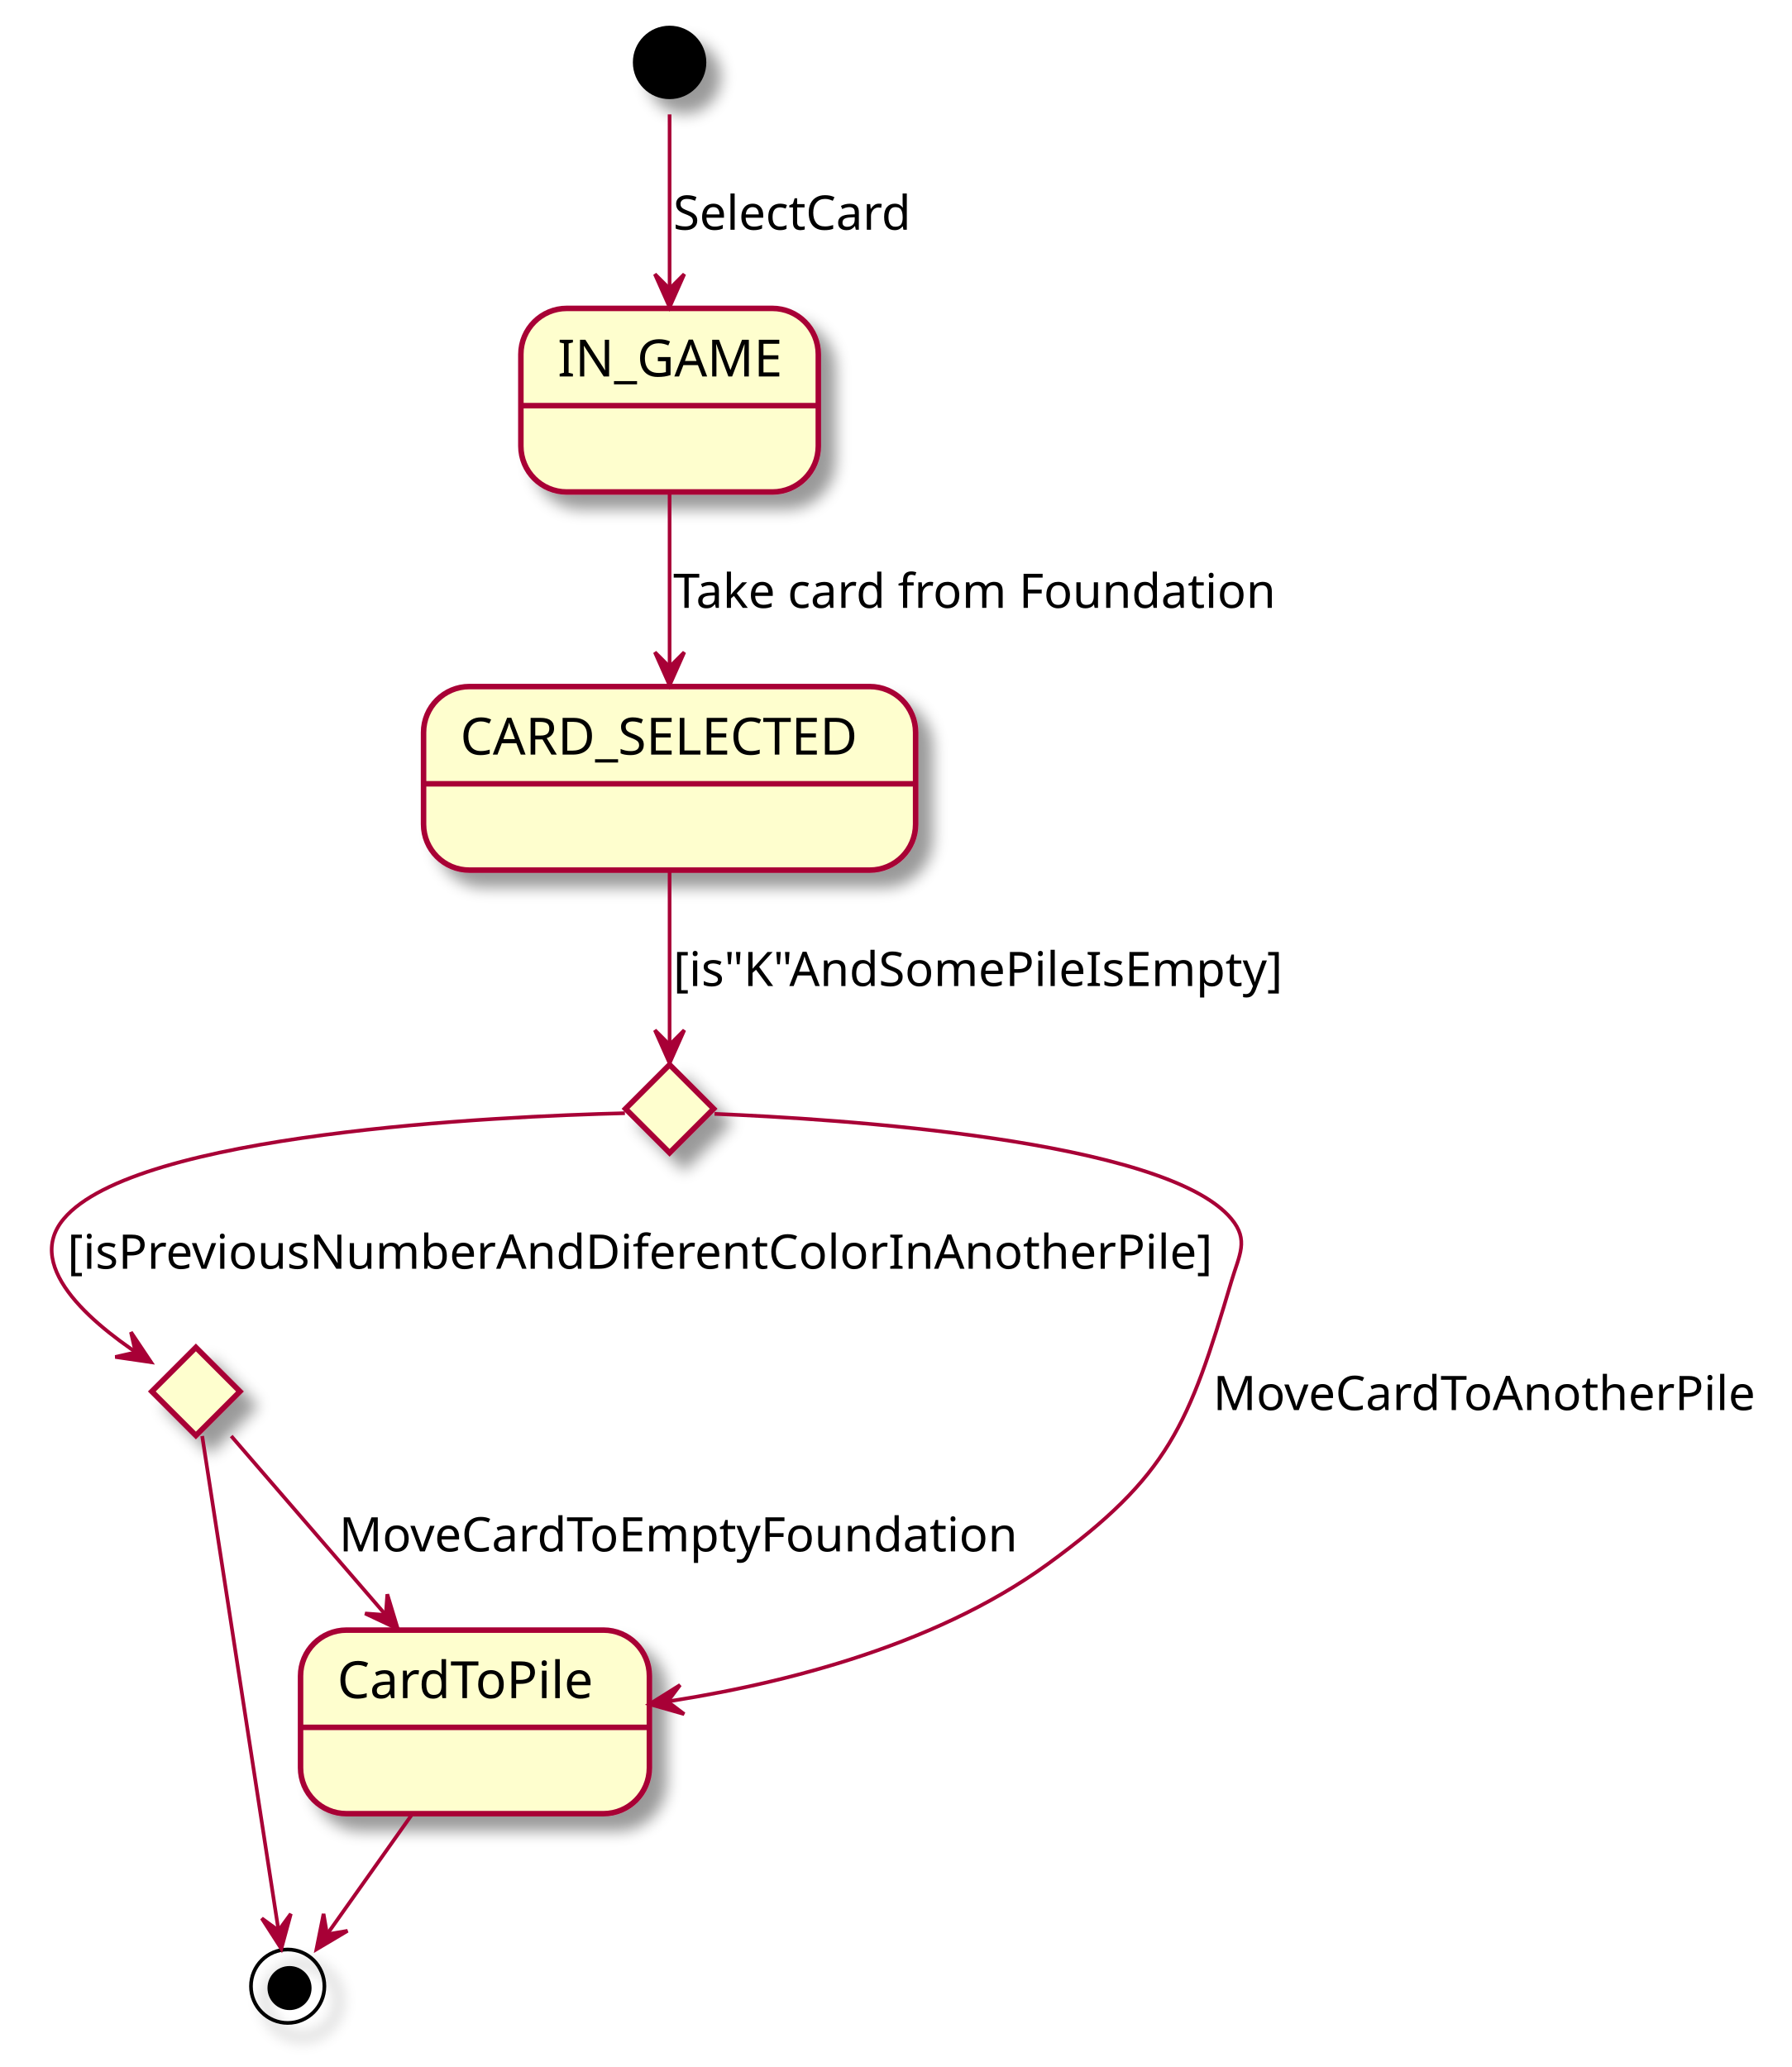
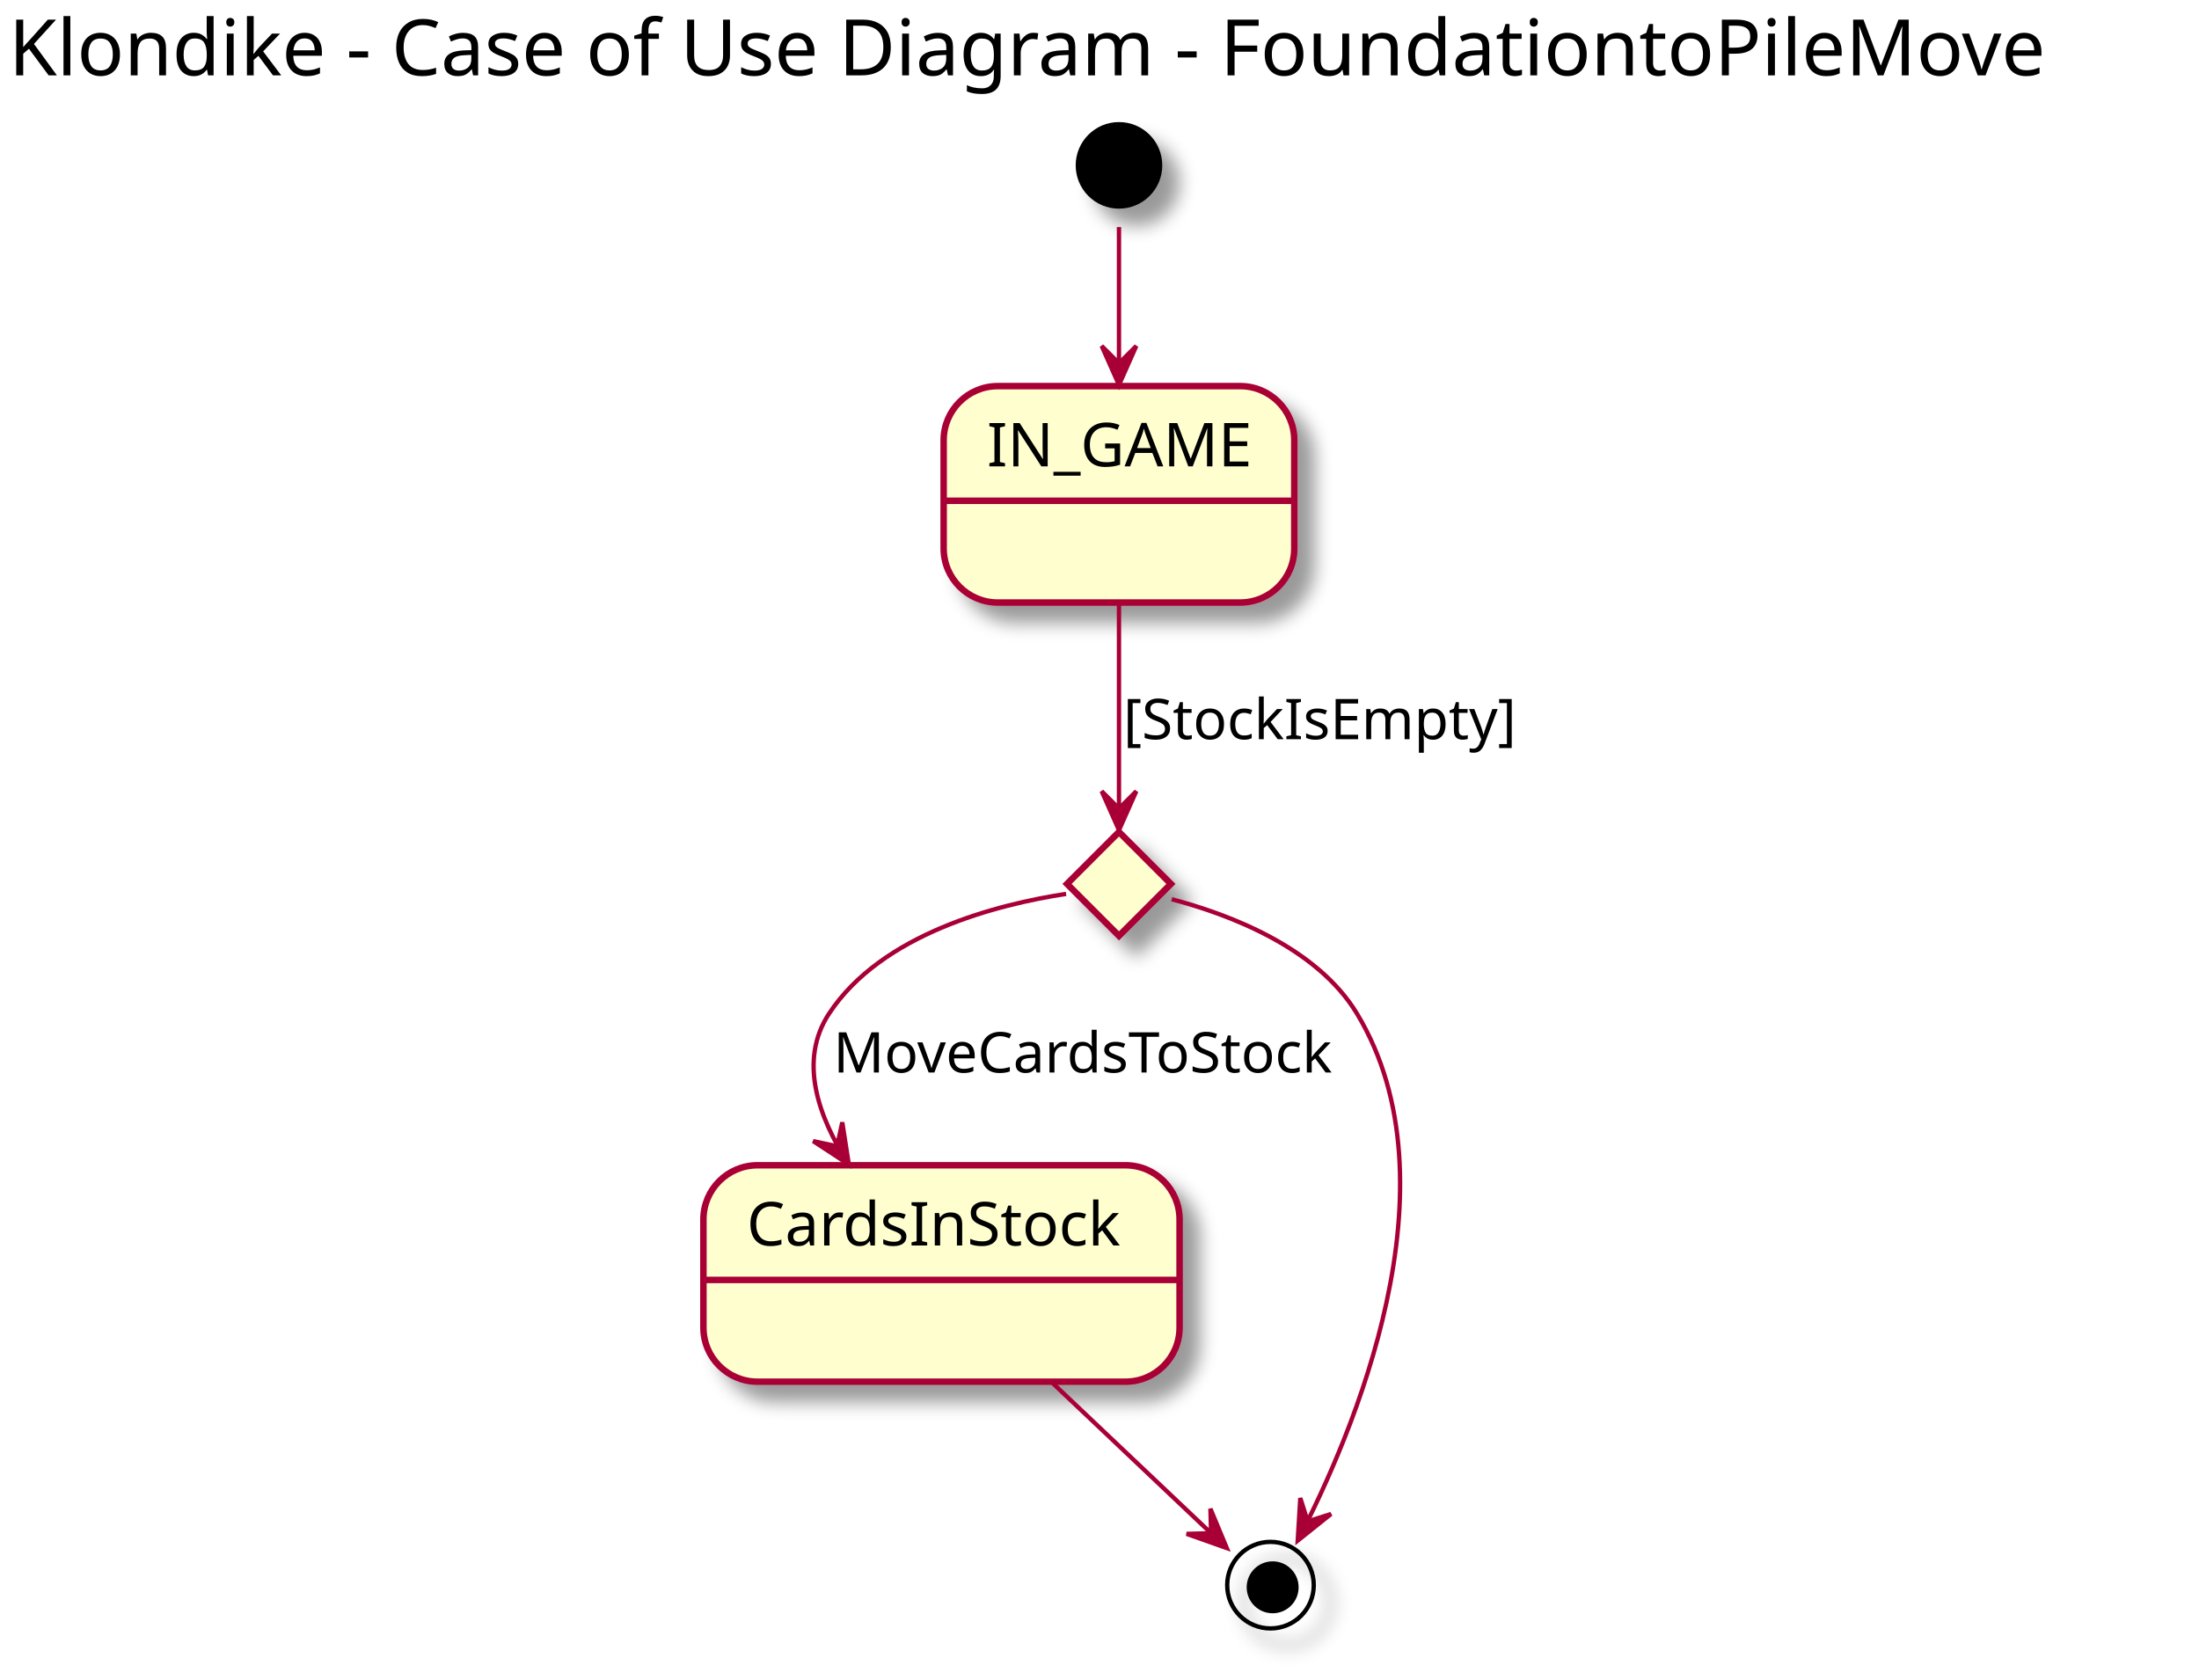
- <svg xmlns="http://www.w3.org/2000/svg" contentScriptType="application/ecmascript" contentStyleType="text/css" height="563px" preserveAspectRatio="none" style="width:488px;height:563px;background:#FFFFFF;" version="1.1" viewBox="0 0 488 563" width="488px" zoomAndPan="magnify">
+ <svg xmlns="http://www.w3.org/2000/svg" contentScriptType="application/ecmascript" contentStyleType="text/css" height="388px" preserveAspectRatio="none" style="width:508px;height:388px;background:#FFFFFF;" version="1.1" viewBox="0 0 508 388" width="508px" zoomAndPan="magnify">
  <defs>
-     <filter height="300%" id="f1ectzhi2u4i0e" width="300%" x="-1" y="-1">
+     <filter height="300%" id="f1inctedbyrr2i" width="300%" x="-1" y="-1">
      <feGaussianBlur result="blurOut" stdDeviation="2.0" />
      <feColorMatrix in="blurOut" result="blurOut2" type="matrix" values="0 0 0 0 0 0 0 0 0 0 0 0 0 0 0 0 0 0 .4 0" />
      <feOffset dx="4.0" dy="4.0" in="blurOut2" result="blurOut3" />
      <feBlend in="SourceGraphic" in2="blurOut3" mode="normal" />
    </filter>
  </defs>
  <g>
+     <text fill="#000000" font-family="sans-serif" font-size="18" lengthAdjust="spacing" textLength="499" x="2" y="17.402">Klondike  - Case of Use Diagram - FoundationtoPileMove</text>
    <g id="IN_GAME">
-       <rect fill="#FEFECE" filter="url(#f1ectzhi2u4i0e)" height="50" rx="12.5" ry="12.5" style="stroke:#A80036;stroke-width:1.5;" width="81" x="141.846" y="84" />
-       <line style="stroke:#A80036;stroke-width:1.5;" x1="141.846" x2="222.846" y1="110.488" y2="110.488" />
-       <text fill="#000000" font-family="sans-serif" font-size="14" lengthAdjust="spacing" textLength="61" x="151.846" y="102.535">IN_GAME</text>
+       <rect fill="#FEFECE" filter="url(#f1inctedbyrr2i)" height="50" rx="12.5" ry="12.5" style="stroke:#A80036;stroke-width:1.5;" width="81" x="218" y="89.199" />
+       <line style="stroke:#A80036;stroke-width:1.5;" x1="218" x2="299" y1="115.688" y2="115.688" />
+       <text fill="#000000" font-family="sans-serif" font-size="14" lengthAdjust="spacing" textLength="61" x="228" y="107.734">IN_GAME</text>
    </g>
-     <g id="CARD_SELECTED">
-       <rect fill="#FEFECE" filter="url(#f1ectzhi2u4i0e)" height="50" rx="12.5" ry="12.5" style="stroke:#A80036;stroke-width:1.5;" width="134" x="115.346" y="187" />
-       <line style="stroke:#A80036;stroke-width:1.5;" x1="115.346" x2="249.346" y1="213.488" y2="213.488" />
-       <text fill="#000000" font-family="sans-serif" font-size="14" lengthAdjust="spacing" textLength="114" x="125.346" y="205.535">CARD_SELECTED</text>
+     <polygon fill="#FEFECE" filter="url(#f1inctedbyrr2i)" points="258.5,192.199,270.5,204.199,258.5,216.199,246.5,204.199,258.5,192.199" style="stroke:#A80036;stroke-width:1.5;" />
+     <g id="CardsInStock">
+       <rect fill="#FEFECE" filter="url(#f1inctedbyrr2i)" height="50" rx="12.5" ry="12.5" style="stroke:#A80036;stroke-width:1.5;" width="110" x="162.5" y="269.199" />
+       <line style="stroke:#A80036;stroke-width:1.5;" x1="162.5" x2="272.5" y1="295.688" y2="295.688" />
+       <text fill="#000000" font-family="sans-serif" font-size="14" lengthAdjust="spacing" textLength="90" x="172.5" y="287.734">CardsInStock</text>
    </g>
-     <polygon fill="#FEFECE" filter="url(#f1ectzhi2u4i0e)" points="182.346,290,194.346,302,182.346,314,170.346,302,182.346,290" style="stroke:#A80036;stroke-width:1.5;" />
-     <polygon fill="#FEFECE" filter="url(#f1ectzhi2u4i0e)" points="53.346,367,65.346,379,53.346,391,41.346,379,53.346,367" style="stroke:#A80036;stroke-width:1.5;" />
-     <g id="CardToPile">
-       <rect fill="#FEFECE" filter="url(#f1ectzhi2u4i0e)" height="50" rx="12.5" ry="12.5" style="stroke:#A80036;stroke-width:1.5;" width="95" x="81.846" y="444" />
-       <line style="stroke:#A80036;stroke-width:1.5;" x1="81.846" x2="176.846" y1="470.488" y2="470.488" />
-       <text fill="#000000" font-family="sans-serif" font-size="14" lengthAdjust="spacing" textLength="75" x="91.846" y="462.535">CardToPile</text>
-     </g>
-     <ellipse cx="182.346" cy="17" fill="#000000" filter="url(#f1ectzhi2u4i0e)" rx="10" ry="10" style="stroke:none;stroke-width:1.0;" />
-     <ellipse cx="78.346" cy="541" filter="url(#f1ectzhi2u4i0e)" rx="10" ry="10" style="stroke:#000000;stroke-width:1.0;fill:none;" />
-     <ellipse cx="78.846" cy="541.5" fill="#000000" rx="6" ry="6" style="stroke:none;stroke-width:1.0;" />
-     <path d="M182.346,31.145 C182.346,44.28 182.346,66.49 182.346,83.666 " fill="none" style="stroke:#A80036;stroke-width:1.0;" />
-     <polygon fill="#A80036" points="182.346,83.666,186.346,74.666,182.346,78.666,178.346,74.666,182.346,83.666" style="stroke:#A80036;stroke-width:1.0;" />
-     <text fill="#000000" font-family="sans-serif" font-size="13" lengthAdjust="spacing" textLength="66" x="183.346" y="62.568">SelectCard</text>
-     <path d="M182.346,134.192 C182.346,150.066 182.346,170.751 182.346,186.655 " fill="none" style="stroke:#A80036;stroke-width:1.0;" />
-     <polygon fill="#A80036" points="182.346,186.655,186.346,177.655,182.346,181.655,178.346,177.655,182.346,186.655" style="stroke:#A80036;stroke-width:1.0;" />
-     <text fill="#000000" font-family="sans-serif" font-size="13" lengthAdjust="spacing" textLength="170" x="183.346" y="165.568">Take card from Foundation</text>
-     <path d="M182.346,237.046 C182.346,254.145 182.346,276.344 182.346,289.586 " fill="none" style="stroke:#A80036;stroke-width:1.0;" />
-     <polygon fill="#A80036" points="182.346,289.586,186.346,280.586,182.346,284.586,178.346,280.586,182.346,289.586" style="stroke:#A80036;stroke-width:1.0;" />
-     <text fill="#000000" font-family="sans-serif" font-size="13" lengthAdjust="spacing" textLength="168" x="183.346" y="268.568">[is"K"AndSomePileIsEmpty]</text>
-     <path d="M170.18,303.207 C135.434,304.08 36.983,308.611 17.346,332 C6,345.514 26.709,361.908 41.139,371.024 " fill="none" style="stroke:#A80036;stroke-width:1.0;" />
-     <polygon fill="#A80036" points="41.139,371.024,35.666,362.836,36.912,368.354,31.394,369.599,41.139,371.024" style="stroke:#A80036;stroke-width:1.0;" />
-     <text fill="#000000" font-family="sans-serif" font-size="13" lengthAdjust="spacing" textLength="316" x="18.346" y="345.568">[isPreviousNumberAndDiferentColorInAnotherPile]</text>
-     <path d="M194.574,303.392 C227.616,304.735 317.411,310.346 335.346,332 C340.166,337.819 337.492,341.755 335.346,349 C323.758,388.124 318.342,401.995 285.346,426 C253.593,449.1 209.914,459.495 176.85,464.173 " fill="none" style="stroke:#A80036;stroke-width:1.0;" />
-     <polygon fill="#A80036" points="176.85,464.173,186.322,466.873,181.801,463.473,185.201,458.952,176.85,464.173" style="stroke:#A80036;stroke-width:1.0;" />
-     <text fill="#000000" font-family="sans-serif" font-size="13" lengthAdjust="spacing" textLength="150" x="330.346" y="384.068">MoveCardToAnotherPile</text>
-     <path d="M62.971,391.145 C74.315,404.28 93.496,426.49 108.33,443.666 " fill="none" style="stroke:#A80036;stroke-width:1.0;" />
-     <polygon fill="#A80036" points="108.33,443.666,105.475,434.24,105.062,439.882,99.42,439.469,108.33,443.666" style="stroke:#A80036;stroke-width:1.0;" />
-     <text fill="#000000" font-family="sans-serif" font-size="13" lengthAdjust="spacing" textLength="188" x="92.346" y="422.568">MoveCardToEmptyFoundation</text>
-     <path d="M55.064,391.135 C59.631,420.73 72.035,501.103 76.616,530.787 " fill="none" style="stroke:#A80036;stroke-width:1.0;" />
-     <polygon fill="#A80036" points="76.616,530.787,79.196,521.282,75.853,525.846,71.29,522.503,76.616,530.787" style="stroke:#A80036;stroke-width:1.0;" />
-     <path d="M112.08,494.376 C103.295,506.778 93.05,521.242 86.175,530.947 " fill="none" style="stroke:#A80036;stroke-width:1.0;" />
-     <polygon fill="#A80036" points="86.175,530.947,94.641,525.915,89.065,526.867,88.113,521.291,86.175,530.947" style="stroke:#A80036;stroke-width:1.0;" />
+     <ellipse cx="258.5" cy="38.199" fill="#000000" filter="url(#f1inctedbyrr2i)" rx="10" ry="10" style="stroke:none;stroke-width:1.0;" />
+     <ellipse cx="293.5" cy="366.199" filter="url(#f1inctedbyrr2i)" rx="10" ry="10" style="stroke:#000000;stroke-width:1.0;fill:none;" />
+     <ellipse cx="294" cy="366.699" fill="#000000" rx="6" ry="6" style="stroke:none;stroke-width:1.0;" />
+     <path d="M258.5,52.449 C258.5,62.179 258.5,76.583 258.5,88.924 " fill="none" style="stroke:#A80036;stroke-width:1.0;" />
+     <polygon fill="#A80036" points="258.5,88.924,262.5,79.924,258.5,83.924,254.5,79.924,258.5,88.924" style="stroke:#A80036;stroke-width:1.0;" />
+     <path d="M258.5,139.246 C258.5,156.344 258.5,178.543 258.5,191.785 " fill="none" style="stroke:#A80036;stroke-width:1.0;" />
+     <polygon fill="#A80036" points="258.5,191.785,262.5,182.785,258.5,186.785,254.5,182.785,258.5,191.785" style="stroke:#A80036;stroke-width:1.0;" />
+     <text fill="#000000" font-family="sans-serif" font-size="13" lengthAdjust="spacing" textLength="93" x="259.5" y="170.768">[StockIsEmpty]</text>
+     <path d="M246.279,206.504 C230.515,208.916 203.677,215.66 191.5,234.199 C184.433,244.958 188.962,257.957 196.095,269.012 " fill="none" style="stroke:#A80036;stroke-width:1.0;" />
+     <polygon fill="#A80036" points="196.095,269.012,194.577,259.281,193.384,264.811,187.854,263.618,196.095,269.012" style="stroke:#A80036;stroke-width:1.0;" />
+     <text fill="#000000" font-family="sans-serif" font-size="13" lengthAdjust="spacing" textLength="120" x="192.5" y="247.768">MoveCardsToStock</text>
+     <path d="M270.682,207.743 C283.866,211.217 304.244,218.856 313.5,234.199 C337.38,273.787 312.357,331.699 299.792,355.908 " fill="none" style="stroke:#A80036;stroke-width:1.0;" />
+     <polygon fill="#A80036" points="299.792,355.908,307.488,349.762,302.095,351.47,300.388,346.077,299.792,355.908" style="stroke:#A80036;stroke-width:1.0;" />
+     <path d="M243.23,319.575 C257.01,332.63 273.202,347.969 283.408,357.638 " fill="none" style="stroke:#A80036;stroke-width:1.0;" />
+     <polygon fill="#A80036" points="283.408,357.638,279.625,348.545,279.778,354.2,274.123,354.352,283.408,357.638" style="stroke:#A80036;stroke-width:1.0;" />
  </g>
</svg>
